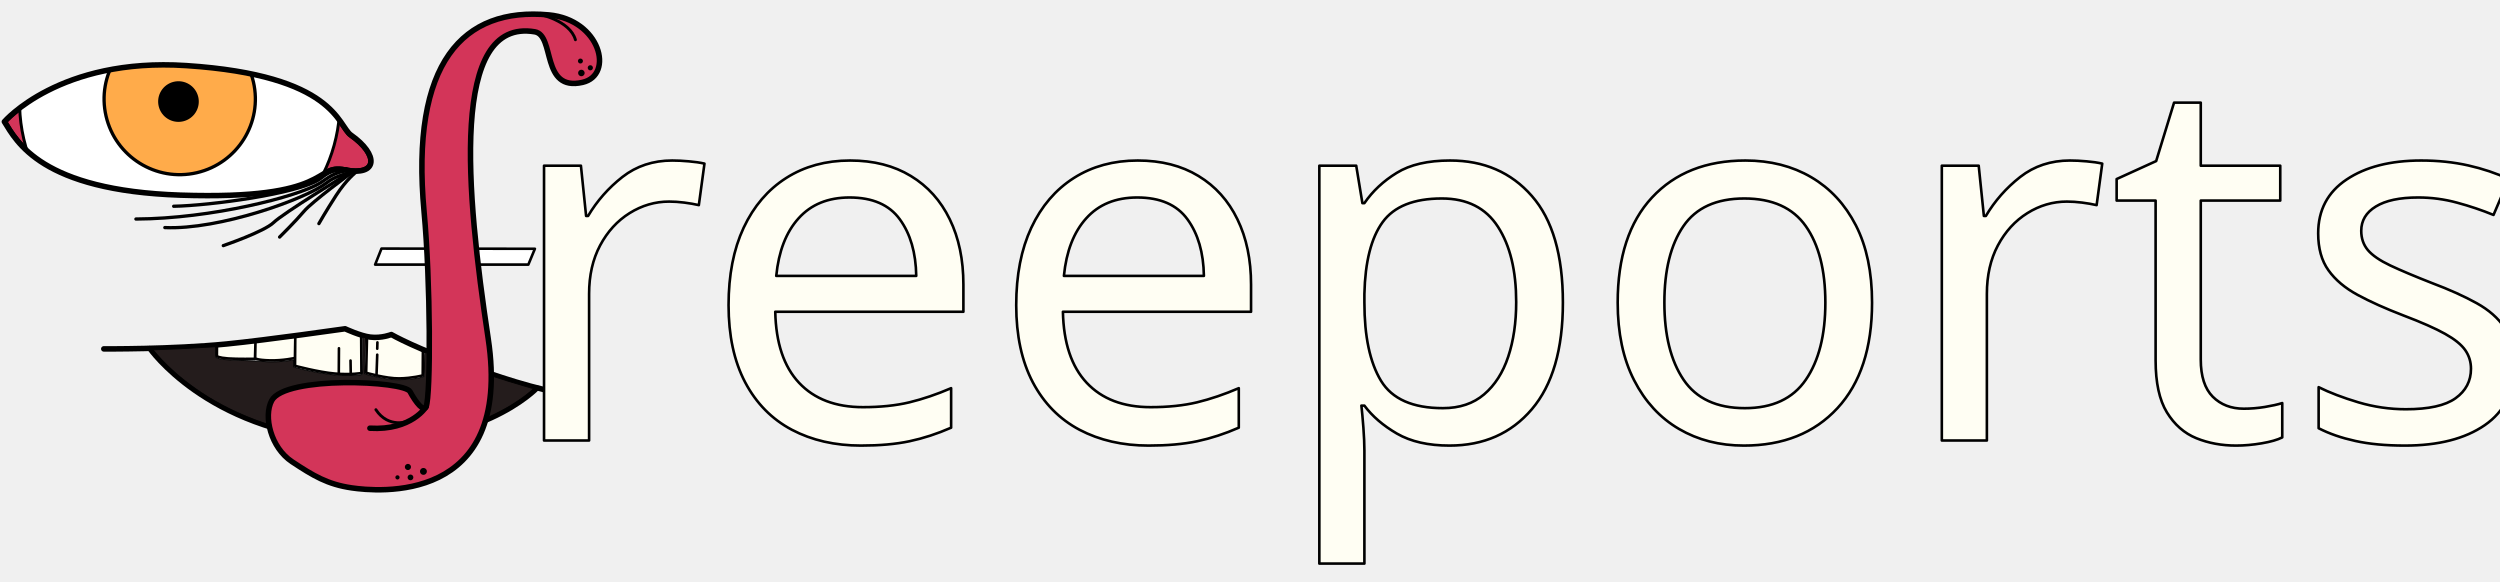
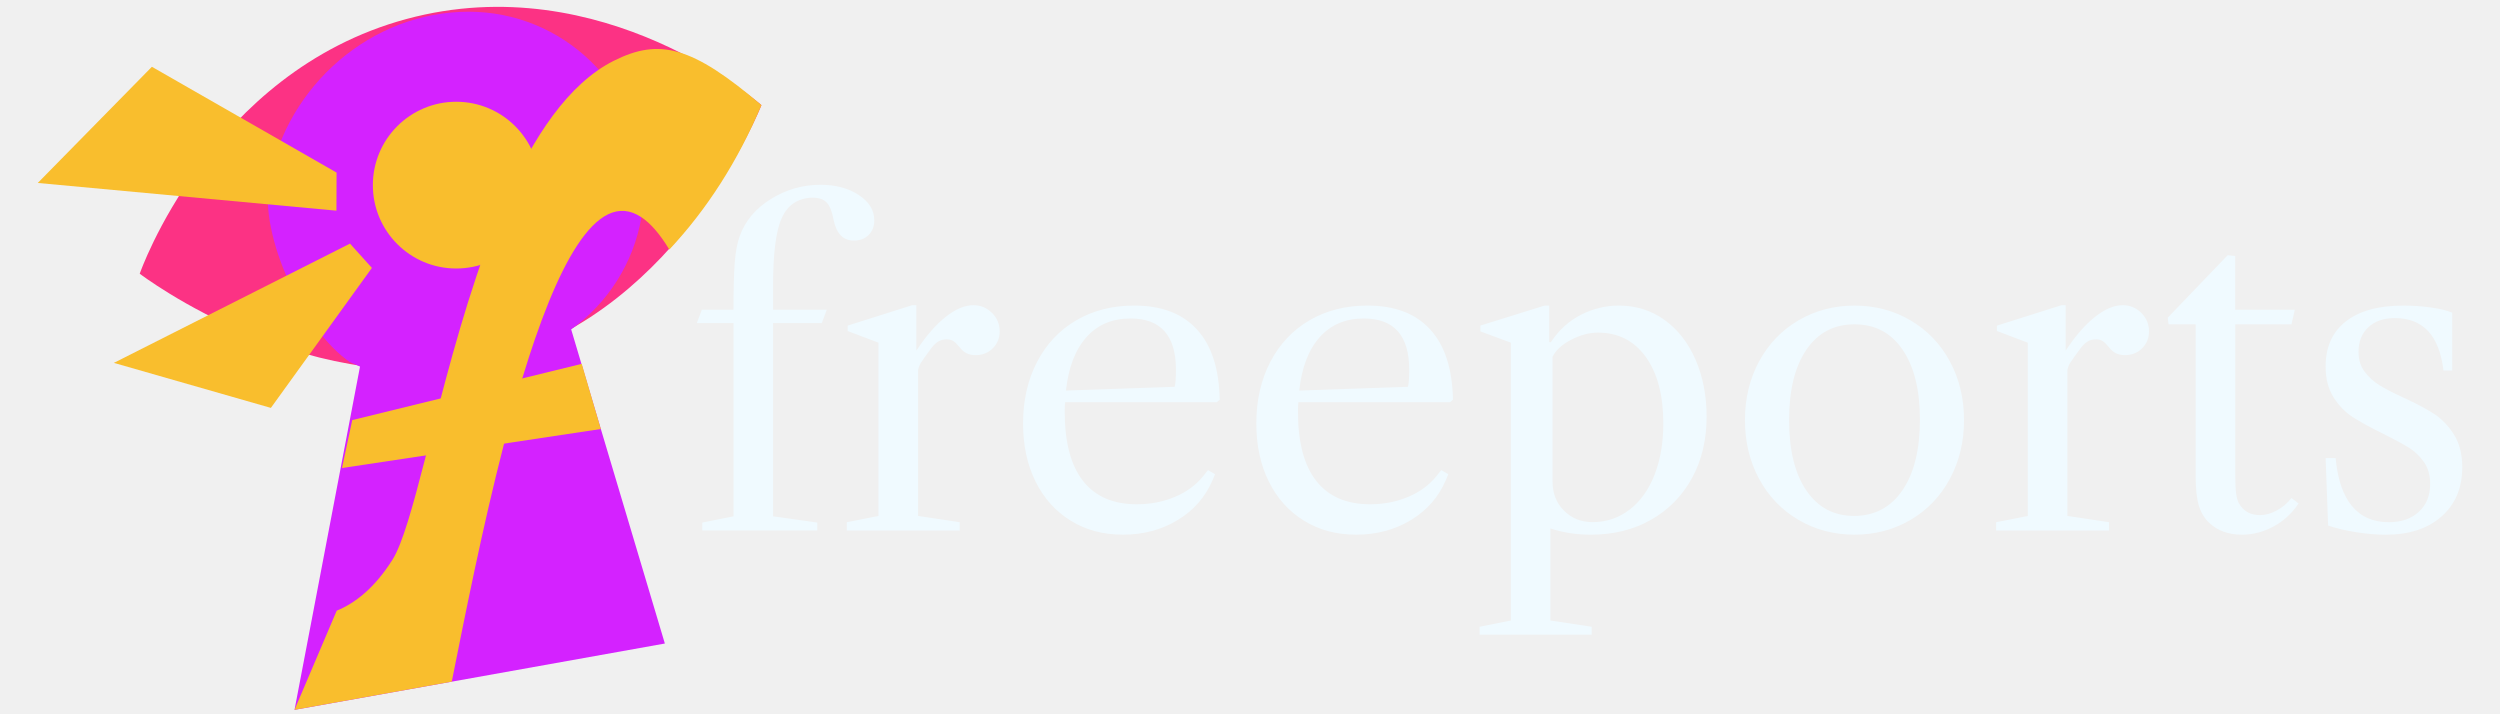
- <svg xmlns="http://www.w3.org/2000/svg" width="430mm" height="100mm" viewBox="0 0 430 100" version="1.1" id="svg1" xml:space="preserve">
-   <defs id="defs1">
-     <clipPath clipPathUnits="userSpaceOnUse" id="clipPath7">
-       <path style="fill:#e9afe9;fill-opacity:0.894;stroke:none;stroke-width:0.769;stroke-linecap:round;stroke-linejoin:round;stroke-dasharray:none;stroke-opacity:1" d="m 35.088,62.03 c 0,0 7.474,-8.736 24.642,-7.609 20.252,1.329 20.556,8.167 22.34,9.416 3.777,2.647 3.718,5.63 -0.813,4.73 -4.354,-0.864 -1.506,4.108 -22.301,3.418 -18.881,-0.627 -22.205,-7.282 -23.868,-9.956 z" id="path8" />
+ <svg xmlns="http://www.w3.org/2000/svg" id="Livello_1" version="1.1" viewBox="0 0 992.82 283.46">
+   <defs id="defs2">
+     <style id="style1">
+       .st0 {
+         fill: none;
+       }
+ 
+       .st1 {
+         fill: #d422ff;
+       }
+ 
+       .st2 {
+         fill: #ffcd40;
+         opacity: .85;
+       }
+ 
+       .st3 {
+         clip-path: url(#clippath-1);
+       }
+ 
+       .st4 {
+         fill: #f9be2d;
+       }
+ 
+       .st5 {
+         fill: #fc3284;
+       }
+ 
+       .st6 {
+         clip-path: url(#clippath);
+       }
+     </style>
+     <clipPath id="clippath">
+       <path class="st0" d="M301.96,41.45S239.17-13.95,160.94,7.27C82.71,28.48,55.07,108.4,55.07,108.4c0,0,69.97,53.45,142.46,33.8,72.49-19.66,104.44-100.75,104.44-100.75Z" id="path1" />
    </clipPath>
-     <clipPath clipPathUnits="userSpaceOnUse" id="clipPath8">
-       <path style="fill:#e9afe9;fill-opacity:0.894;stroke:none;stroke-width:0.769;stroke-linecap:round;stroke-linejoin:round;stroke-dasharray:none;stroke-opacity:1" d="m 35.088,62.03 c 0,0 7.474,-8.736 24.642,-7.609 20.252,1.329 20.556,8.167 22.34,9.416 3.777,2.647 3.718,5.63 -0.813,4.73 -4.354,-0.864 -1.506,4.108 -22.301,3.418 -18.881,-0.627 -22.205,-7.282 -23.868,-9.956 z" id="path9" />
-     </clipPath>
-     <clipPath clipPathUnits="userSpaceOnUse" id="clipPath9">
-       <path style="fill:#e9afe9;fill-opacity:0.894;stroke:none;stroke-width:0.769;stroke-linecap:round;stroke-linejoin:round;stroke-dasharray:none;stroke-opacity:1" d="m 35.088,62.03 c 0,0 7.474,-8.736 24.642,-7.609 20.252,1.329 20.556,8.167 22.34,9.416 3.777,2.647 3.718,5.63 -0.813,4.73 -4.354,-0.864 -1.506,4.108 -22.301,3.418 -18.881,-0.627 -22.205,-7.282 -23.868,-9.956 z" id="path10" />
-     </clipPath>
-     <clipPath clipPathUnits="userSpaceOnUse" id="clipPath10">
-       <path style="fill:#e9afe9;fill-opacity:0.894;stroke:none;stroke-width:0.769;stroke-linecap:round;stroke-linejoin:round;stroke-dasharray:none;stroke-opacity:1" d="m 34.575,61.859 c 0,0 7.474,-8.736 24.642,-7.609 20.252,1.329 20.556,8.167 22.34,9.416 3.777,2.647 3.718,5.63 -0.813,4.73 -4.354,-0.864 -1.506,4.108 -22.301,3.418 C 39.562,71.188 36.238,64.533 34.575,61.859 Z" id="path11" />
-     </clipPath>
-     <clipPath clipPathUnits="userSpaceOnUse" id="clipPath43">
-       <path style="display:none;fill:#ffec1d;fill-opacity:0.313;stroke:#000000;stroke-width:0.45;stroke-linecap:round;stroke-linejoin:round;stroke-dasharray:none;stroke-opacity:1" d="M 96.506,73.881 C 74.163,60.551 54.533,95.688 54.533,95.688 c 0,0 11.734,0.085 21.098,-0.842 7.001,-0.693 20.406,-2.618 20.406,-2.618 0,0 2.618,1.222 4.314,1.432 1.951,0.242 3.633,-0.442 3.633,-0.442 0,0 4.764,2.709 12.947,5.377 4.817,1.57 10.696,4.311 19.35,5.304 0,0 -17.433,-16.687 -39.776,-30.017 z" id="path43" />
-       <path id="lpe_path-effect43" style="display:inline;fill:#ffec1d;fill-opacity:0.313;stroke:#000000;stroke-width:0.45;stroke-linecap:round;stroke-linejoin:round;stroke-dasharray:none;stroke-opacity:1" class="powerclip" d="m 68.756,86.588 h 45.912 v 19.402 H 68.756 Z M 96.506,73.881 C 74.163,60.551 54.533,95.688 54.533,95.688 c 0,0 11.734,0.085 21.098,-0.842 7.001,-0.693 20.406,-2.618 20.406,-2.618 0,0 2.618,1.222 4.314,1.432 1.951,0.242 3.633,-0.442 3.633,-0.442 0,0 4.764,2.709 12.947,5.377 4.817,1.57 10.696,4.311 19.35,5.304 0,0 -17.433,-16.687 -39.776,-30.017 z" />
+     <clipPath id="clippath-1">
+       <path class="st0" d="M302.38,41.75S239.59-13.65,161.36,7.56C83.13,28.78,55.49,108.7,55.49,108.7c0,0,69.97,53.45,142.46,33.8,72.49-19.66,104.44-100.75,104.44-100.75Z" id="path2" />
    </clipPath>
  </defs>
-   <g id="layer2" style="display:inline" />
-   <g id="g29" style="display:inline" clip-path="url(#clipPath43)" transform="translate(-36.67769,-35.67887)">
-     <path style="display:inline;opacity:1;fill:#fffef3;fill-opacity:1;stroke:#020000;stroke-width:0.45;stroke-linecap:round;stroke-linejoin:round;stroke-dasharray:none;stroke-opacity:1" d="m 87.479,93.409 -0.041,3.834 c 0,0 -2.099,0.482 -4.364,0.421 -2.266,-0.06 -2.507,-0.363 -2.507,-0.363 l 0.057,-3.016 -0.088,3.107 c 0,0 -2.991,0.06 -4.622,-0.06 -1.631,-0.121 -1.933,-0.393 -1.933,-0.393 l 0.017,-1.944" id="path22" />
-     <g id="g27" style="display:inline">
-       <path style="display:inline;opacity:1;fill:#fffef3;fill-opacity:1;stroke:#000000;stroke-width:0.45;stroke-linecap:round;stroke-linejoin:round;stroke-dasharray:none;stroke-opacity:1" d="m 87.479,91.898 -0.055,6.703 c 0,0 4.018,1.088 6.857,1.329 2.84,0.242 4.562,-0.091 4.562,-0.091 l -0.054,-8.027" id="path20" />
-       <path style="display:inline;opacity:1;fill:none;fill-opacity:1;stroke:#020000;stroke-width:0.45;stroke-linecap:round;stroke-linejoin:round;stroke-dasharray:none;stroke-opacity:1" d="m 94.948,99.978 0.028,-4.398" id="path24" />
-       <path style="display:inline;opacity:1;fill:none;fill-opacity:1;stroke:#020000;stroke-width:0.45;stroke-linecap:round;stroke-linejoin:round;stroke-dasharray:none;stroke-opacity:1" d="m 97.008,100.007 -0.038,-2.312" id="path25" />
-     </g>
-     <g id="g28" style="display:inline" transform="translate(-0.4229215,-0.4953283)">
-       <path style="display:inline;opacity:1;fill:#fffef3;fill-opacity:1;stroke:#020000;stroke-width:0.45;stroke-linecap:round;stroke-linejoin:round;stroke-dasharray:none;stroke-opacity:1" d="m 100.261,92.724 -0.18,7.569 c 0,0 3.444,0.997 5.679,0.967 2.235,-0.03 4.048,-0.514 4.048,-0.514 l 0.058,-7.671" id="path21" />
-       <path style="display:inline;opacity:1;fill:none;fill-opacity:1;stroke:#020000;stroke-width:0.45;stroke-linecap:round;stroke-linejoin:round;stroke-dasharray:none;stroke-opacity:1" d="m 101.859,100.738 0.126,-3.557" id="path26" />
-       <path style="display:inline;opacity:1;fill:none;fill-opacity:1;stroke:#020000;stroke-width:0.45;stroke-linecap:round;stroke-linejoin:round;stroke-dasharray:none;stroke-opacity:1" d="m 101.984,96.154 0.03,-1.088" id="path27" />
-     </g>
+   <rect style="display:none;opacity:1;fill:#000000;fill-opacity:1;stroke:none;stroke-width:0.189;stroke-linecap:round;stroke-linejoin:round;stroke-opacity:1" id="rect17" width="1323.76" height="739.49" x="-109.825" y="-344.119" />
+   <circle class="st2" cx="181.05" cy="79.33" r="33.11" id="circle3" />
+   <g id="g12" style="stroke:none;stroke-opacity:1;fill:#f0faff;fill-opacity:1">
+     <path d="m 341,77.43 c 4.14,2.7 6.2,6.04 6.2,10.01 0,2.43 -0.74,4.38 -2.23,5.87 -1.49,1.49 -3.45,2.23 -5.87,2.23 -4.3,0 -7,-2.81 -8.11,-8.44 -0.55,-3.09 -1.43,-5.29 -2.65,-6.62 -1.21,-1.32 -3.09,-1.98 -5.62,-1.98 -2.53,0 -5.05,0.66 -7.2,1.98 -2.15,1.32 -3.83,3.37 -5.05,6.12 -2.32,4.96 -3.47,14.06 -3.47,27.3 v 9.1 h 21.34 l -1.98,5.29 h -19.35 v 76.76 l 17.54,2.48 v 3.14 h -45.66 v -3.14 l 12.41,-2.48 v -76.76 h -14.56 l 1.98,-5.29 h 12.57 c 0,-8.27 0.17,-14.53 0.5,-18.78 0.33,-4.24 0.99,-7.75 1.99,-10.5 2.2,-6.06 6.34,-10.97 12.41,-14.72 6.06,-3.75 12.63,-5.62 19.69,-5.62 5.96,0 11,1.35 15.14,4.05 z" id="path4" style="display:inline;fill:#f0faff;fill-opacity:1;stroke:none;stroke-opacity:1" />
+     <path d="M393.94,124.25c2.04,2.04,3.06,4.49,3.06,7.36,0,2.65-.91,4.88-2.73,6.7-1.82,1.82-4.11,2.73-6.87,2.73s-4.74-1.05-6.29-3.14c-.99-1.21-1.85-2.04-2.56-2.48-.72-.44-1.57-.66-2.56-.66-1.32,0-2.48.3-3.47.91-.99.61-2.04,1.68-3.14,3.23-1.88,2.54-3.09,4.25-3.64,5.13-.55.88-.94,1.88-1.16,2.98v57.9l16.54,2.48v3.31h-44.83v-3.31l12.57-2.48v-68.82l-12.24-4.63v-2.15l25.64-8.11h1.65v18.03c3.86-5.84,7.75-10.31,11.66-13.4,3.91-3.09,7.58-4.63,11-4.63,2.87,0,5.32,1.02,7.36,3.06Z" id="path5" style="stroke:none;stroke-opacity:1;fill:#f0faff;fill-opacity:1" />
+     <path d="M423,159.73c-.11.77-.17,2.04-.17,3.81,0,12.13,2.42,21.29,7.28,27.46,4.85,6.18,11.97,9.26,21.34,9.26,5.4,0,10.42-.96,15.05-2.9,4.63-1.93,8.38-4.66,11.25-8.19l1.98-2.48,2.81,1.65-.99,2.32c-2.87,6.73-7.5,12.02-13.89,15.88-6.4,3.86-13.62,5.79-21.67,5.79s-14.75-1.85-20.76-5.54c-6.01-3.69-10.67-8.88-13.98-15.55-3.31-6.67-4.96-14.36-4.96-23.08,0-9.15,1.85-17.29,5.54-24.4,3.69-7.11,8.88-12.63,15.55-16.54,6.67-3.91,14.36-5.87,23.08-5.87,10.81,0,19.11,3.17,24.9,9.51,5.79,6.34,8.79,15.63,9.02,27.87l-1.16.99h-60.21ZM431.43,133.93c-4.41,4.96-7.11,12.02-8.11,21.17l43.18-1.49c.33-1.32.5-3.58.5-6.78,0-13.57-6.01-20.35-18.03-20.35-7.28,0-13.12,2.48-17.54,7.44Z" id="path6" style="stroke:none;stroke-opacity:1;fill:#f0faff;fill-opacity:1" />
+     <path d="M515.63,159.73c-.11.77-.17,2.04-.17,3.81,0,12.13,2.42,21.29,7.28,27.46,4.85,6.18,11.97,9.26,21.34,9.26,5.4,0,10.42-.96,15.05-2.9,4.63-1.93,8.38-4.66,11.25-8.19l1.98-2.48,2.81,1.65-.99,2.32c-2.87,6.73-7.5,12.02-13.89,15.88-6.4,3.86-13.62,5.79-21.67,5.79s-14.75-1.85-20.76-5.54c-6.01-3.69-10.67-8.88-13.98-15.55-3.31-6.67-4.96-14.36-4.96-23.08,0-9.15,1.85-17.29,5.54-24.4,3.69-7.11,8.88-12.63,15.55-16.54,6.67-3.91,14.36-5.87,23.08-5.87,10.81,0,19.11,3.17,24.9,9.51,5.79,6.34,8.79,15.63,9.02,27.87l-1.16.99h-60.21ZM524.07,133.93c-4.41,4.96-7.11,12.02-8.11,21.17l43.18-1.49c.33-1.32.5-3.58.5-6.78,0-13.57-6.01-20.35-18.03-20.35-7.28,0-13.12,2.48-17.54,7.44Z" id="path7" style="stroke:none;stroke-opacity:1;fill:#f0faff;fill-opacity:1" />
+     <path d="M632.09,248.9v3.14h-44.5v-3.14l12.41-2.48v-110.34l-12.08-4.47v-2.32l25.48-7.94h1.82v14.56h.66c3.2-4.85,7.2-8.49,11.99-10.92,4.8-2.42,9.79-3.64,14.97-3.64,6.84,0,12.9,1.9,18.2,5.71,5.29,3.81,9.4,9.07,12.32,15.8,2.92,6.73,4.38,14.28,4.38,22.66,0,9.16-1.93,17.26-5.79,24.32-3.86,7.06-9.26,12.57-16.21,16.54-6.95,3.97-14.94,5.96-23.99,5.96-5.74,0-11.08-.83-16.05-2.48v36.56l16.38,2.48ZM647.15,202.41c4.3-3.31,7.61-7.94,9.93-13.9,2.32-5.96,3.47-12.74,3.47-20.35,0-11.14-2.32-19.93-6.95-26.39-4.63-6.45-10.97-9.68-19.02-9.68-3.42,0-6.95.94-10.59,2.81-3.64,1.88-6.12,4.14-7.44,6.78v49.46c0,4.74,1.51,8.63,4.55,11.66,3.03,3.03,6.81,4.55,11.33,4.55,5.51,0,10.42-1.65,14.72-4.96Z" id="path8" style="stroke:none;stroke-opacity:1;fill:#f0faff;fill-opacity:1" />
+     <path d="M758.72,127.23c6.67,3.92,11.88,9.35,15.63,16.29,3.75,6.95,5.62,14.72,5.62,23.32s-1.88,16.38-5.62,23.33c-3.75,6.95-8.96,12.38-15.63,16.29-6.67,3.92-14.09,5.87-22.25,5.87s-15.58-1.96-22.25-5.87c-6.67-3.91-11.88-9.35-15.63-16.29-3.75-6.95-5.62-14.72-5.62-23.33s1.87-16.38,5.62-23.32c3.75-6.95,8.96-12.38,15.63-16.29,6.67-3.91,14.09-5.87,22.25-5.87s15.58,1.96,22.25,5.87ZM717.37,194.8c4.58,6.73,10.89,10.09,18.94,10.09s14.56-3.39,19.19-10.17c4.63-6.78,6.95-16.13,6.95-28.04s-2.29-21.06-6.87-27.79c-4.58-6.73-10.95-10.09-19.11-10.09s-14.53,3.37-19.11,10.09c-4.58,6.73-6.86,16.05-6.86,27.96s2.29,21.23,6.86,27.96Z" id="path9" style="stroke:none;stroke-opacity:1;fill:#f0faff;fill-opacity:1" />
+     <path d="M850.37,124.25c2.04,2.04,3.06,4.49,3.06,7.36,0,2.65-.91,4.88-2.73,6.7s-4.11,2.73-6.87,2.73-4.74-1.05-6.29-3.14c-.99-1.21-1.85-2.04-2.56-2.48-.72-.44-1.57-.66-2.56-.66-1.32,0-2.48.3-3.47.91-.99.61-2.04,1.68-3.14,3.23-1.88,2.54-3.09,4.25-3.64,5.13-.55.88-.94,1.88-1.16,2.98v57.9l16.54,2.48v3.31h-44.83v-3.31l12.57-2.48v-68.82l-12.24-4.63v-2.15l25.64-8.11h1.65v18.03c3.86-5.84,7.75-10.31,11.66-13.4,3.91-3.09,7.58-4.63,11-4.63,2.87,0,5.32,1.02,7.36,3.06Z" id="path10" style="stroke:none;stroke-opacity:1;fill:#f0faff;fill-opacity:1" />
+     <path d="M877.41,207.71c-1.99-1.87-3.39-4.22-4.22-7.03-.83-2.81-1.24-6.75-1.24-11.83v-60.05h-10.75l-.33-2.65,23.82-24.81,2.98.33v21.34h23.66l-1.32,5.79h-22.33v58.56c0,3.97.11,6.81.33,8.52.22,1.71.6,3.06,1.16,4.05,1.76,3.09,4.52,4.63,8.27,4.63,2.21,0,4.44-.6,6.7-1.82,2.26-1.21,4.22-2.87,5.87-4.96l2.81,2.15c-2.54,3.86-5.82,6.89-9.84,9.1-4.03,2.2-8.24,3.31-12.65,3.31-5.29,0-9.59-1.55-12.9-4.63Z" id="path11" style="stroke:none;stroke-opacity:1;fill:#f0faff;fill-opacity:1" />
+     <path d="M965.33,122.1c3.58.5,6.42,1.19,8.52,2.07v22.99h-3.47c-1.65-13.9-8.11-20.84-19.35-20.84-4.41,0-7.91,1.21-10.5,3.64-2.59,2.43-3.89,5.68-3.89,9.76,0,3.09.8,5.71,2.4,7.86,1.6,2.15,3.56,3.94,5.87,5.38,2.32,1.43,5.51,3.09,9.59,4.96,5.07,2.32,9.12,4.47,12.16,6.45,3.03,1.98,5.65,4.71,7.86,8.19,2.21,3.47,3.31,7.8,3.31,12.99,0,8.16-2.73,14.67-8.19,19.52-5.46,4.85-12.88,7.28-22.25,7.28-3.53,0-7.42-.33-11.66-.99-4.25-.66-7.97-1.54-11.17-2.65l-.99-26.8h3.97c.77,8.38,2.92,14.72,6.45,19.02,3.53,4.3,8.44,6.45,14.72,6.45,4.96,0,8.93-1.38,11.91-4.14,2.98-2.76,4.47-6.45,4.47-11.08,0-3.42-.83-6.31-2.48-8.68-1.65-2.37-3.7-4.3-6.12-5.79-2.43-1.49-5.85-3.33-10.26-5.54-4.96-2.42-8.93-4.6-11.91-6.53-2.98-1.93-5.52-4.55-7.61-7.86-2.1-3.31-3.14-7.39-3.14-12.24,0-7.72,2.67-13.67,8.02-17.87,5.35-4.19,12.93-6.29,22.75-6.29,3.75,0,7.42.25,11,.74Z" id="path12" style="stroke:none;stroke-opacity:1;fill:#f0faff;fill-opacity:1" />
  </g>
-   <g id="g3" transform="matrix(1.268787,0,0,1.268787,-43.76837,-57.7682)" style="display:inline">
-     <path style="fill:#e9afe9;fill-opacity:0.894;stroke:none;stroke-width:0.769;stroke-linecap:round;stroke-linejoin:round;stroke-dasharray:none;stroke-opacity:1" d="m 35.088,62.03 c 0,0 7.474,-8.736 24.642,-7.609 20.252,1.329 20.556,8.167 22.34,9.416 3.777,2.647 3.718,5.63 -0.813,4.73 -4.354,-0.864 -1.506,4.108 -22.301,3.418 C 40.075,71.359 36.751,64.704 35.088,62.03 Z" id="path7" />
-     <path style="fill:#d33559;fill-opacity:1;stroke:#000000;stroke-width:0.769;stroke-linecap:round;stroke-linejoin:round;stroke-dasharray:none;stroke-opacity:1" d="m 34.575,61.859 c 0,0 7.474,-8.736 24.642,-7.609 20.252,1.329 20.556,8.167 22.34,9.416 3.777,2.647 3.718,5.63 -0.813,4.73 -4.354,-0.864 -1.506,4.108 -22.301,3.418 C 39.562,71.188 36.238,64.533 34.575,61.859 Z" id="path5" transform="translate(0.5126582,0.1708861)" clip-path="url(#clipPath10)" />
-     <path style="fill:#ffffff;fill-opacity:1;stroke:#000000;stroke-width:0.4;stroke-linecap:round;stroke-linejoin:round;stroke-dasharray:none;stroke-opacity:1" id="path1" d="M 63.76,80.611 A 21.703,21.703 0 0 1 37.719,64.372 21.703,21.703 0 0 1 53.954,38.328 a 21.703,21.703 0 0 1 26.047,16.229 21.703,21.703 0 0 1 -16.224,26.05" clip-path="url(#clipPath9)" />
-     <path style="fill:#ffab4a;fill-opacity:1;stroke:#000000;stroke-width:0.45;stroke-linecap:round;stroke-linejoin:round;stroke-dasharray:none;stroke-opacity:1" id="path2" d="M 61.175,68.944 A 10.253,10.253 0 0 1 48.873,61.272 10.253,10.253 0 0 1 56.542,48.968 10.253,10.253 0 0 1 68.848,56.635 10.253,10.253 0 0 1 61.183,68.942" clip-path="url(#clipPath8)" />
-     <path style="opacity:1;fill:#000000;fill-opacity:1;stroke-width:1.896;stroke-linecap:round;stroke-linejoin:round" id="path3" d="m 59.312,61.981 a 2.755,2.755 0 0 1 -3.306,-2.061 2.755,2.755 0 0 1 2.061,-3.306 2.755,2.755 0 0 1 3.306,2.06 2.755,2.755 0 0 1 -2.059,3.307" clip-path="url(#clipPath7)" />
-     <path style="fill:#e9afaf;fill-opacity:0;stroke:#000000;stroke-width:0.749;stroke-linecap:round;stroke-linejoin:round;stroke-dasharray:none;stroke-opacity:1" d="m 34.575,61.859 c 0,0 7.474,-8.736 24.642,-7.609 20.252,1.329 20.556,8.167 22.34,9.416 3.777,2.647 3.718,5.63 -0.813,4.73 -4.354,-0.864 -1.506,4.108 -22.301,3.418 C 39.562,71.188 36.238,64.533 34.575,61.859 Z" id="path4" transform="translate(0.5126582,0.1708861)" clip-path="none" />
-     <g id="g17" transform="translate(0.5126582,0.1708861)">
-       <path style="display:inline;opacity:1;fill:none;fill-opacity:0.894;stroke:#000000;stroke-width:0.45;stroke-linecap:round;stroke-linejoin:round;stroke-dasharray:none;stroke-opacity:1" d="m 81.503,68.423 c -2.407,0.274 -3.08,1.106 -4.109,1.74 -3.021,1.861 -14.783,4.843 -24.983,4.889" id="path12" />
-       <path style="display:inline;opacity:1;fill:none;fill-opacity:0.894;stroke:#000000;stroke-width:0.45;stroke-linecap:round;stroke-linejoin:round;stroke-dasharray:none;stroke-opacity:1" d="m 80.929,68.241 c -2.347,0.153 -2.929,0.955 -3.656,1.438 -2.956,1.964 -14.842,3.553 -19.744,3.641" id="path13" />
-       <path style="opacity:1;fill:none;fill-opacity:0.894;stroke:#000000;stroke-width:0.45;stroke-linecap:round;stroke-linejoin:round;stroke-dasharray:none;stroke-opacity:1" d="m 82.621,68.392 c -2.407,0.697 -3.291,0.925 -4.381,1.77 -2.803,2.176 -14.572,6.387 -21.909,6.049" id="path14" />
-       <path style="opacity:1;fill:none;fill-opacity:0.894;stroke:#000000;stroke-width:0.45;stroke-linecap:round;stroke-linejoin:round;stroke-dasharray:none;stroke-opacity:1" d="m 82.288,68.664 c 0,0 -1.329,0.997 -2.749,3.202 -1.42,2.205 -2.326,3.806 -2.326,3.806" id="path15" />
-       <path style="opacity:1;fill:none;fill-opacity:0.894;stroke:#000000;stroke-width:0.45;stroke-linecap:round;stroke-linejoin:round;stroke-dasharray:none;stroke-opacity:1" d="m 81.714,68.725 c 0,0 -5.438,3.988 -6.525,5.287 -1.088,1.299 -3.301,3.483 -3.301,3.483" id="path16" />
-       <path style="opacity:1;fill:none;fill-opacity:0.894;stroke:#000000;stroke-width:0.45;stroke-linecap:round;stroke-linejoin:round;stroke-dasharray:none;stroke-opacity:1" d="m 80.808,69.117 c 0,0 -8.458,5.166 -9.727,6.404 -1.269,1.239 -6.826,3.135 -6.826,3.135" id="path17" />
-     </g>
+   <g class="st3" clip-path="url(#clippath-1)" id="g13">
+     <path class="st5" d="M302.38,41.75S239.59-13.65,161.36,7.56C83.13,28.78,55.49,108.7,55.49,108.7c0,0,69.97,53.45,142.46,33.8,72.49-19.66,104.44-100.75,104.44-100.75Z" id="path13" />
  </g>
-   <path style="display:inline;fill:#ffffff;fill-opacity:1;stroke:#000000;stroke-width:0.45;stroke-linecap:round;stroke-linejoin:round;stroke-dasharray:none;stroke-opacity:1" d="m 65.617,42.757 -1.095,2.755 h 26.353 l 1.128,-2.722 z" id="path36" />
-   <g id="g6" style="display:inline" transform="translate(-36.67769,-35.67887)">
-     <path style="display:inline;opacity:1;fill:none;fill-opacity:1;stroke:#000000;stroke-width:0.95;stroke-linecap:round;stroke-linejoin:round;stroke-dasharray:none;stroke-opacity:1" d="m 54.533,95.688 c 0,0 11.734,0.085 21.098,-0.842 7.001,-0.693 20.406,-2.618 20.406,-2.618 0,0 2.618,1.222 4.314,1.432 1.951,0.242 3.633,-0.442 3.633,-0.442 0,0 4.764,2.709 12.947,5.377 4.817,1.57 11.283,4.053 19.35,5.304" id="path18" />
-     <path style="display:inline;fill:#241c1c;fill-opacity:1;stroke:#000000;stroke-width:0.603;stroke-linecap:round;stroke-linejoin:round;stroke-dasharray:none;stroke-opacity:1" d="m 306.912,408.95 c -20.729,-7.696 -36.789,-16.816 -52.222,-29.656 -4.395,-3.656 -11.349,-10.47 -14.666,-14.37 l -2.263,-2.661 2.643,-0.078 c 7.744,-0.227 21.995,-0.905 28.544,-1.357 4.098,-0.283 7.97,-0.515 8.604,-0.515 l 1.153,-8.8e-4 v 3.362 c 0,3.31 0.015,3.369 0.976,3.858 1.888,0.96 6.046,1.378 16.587,1.667 5.854,0.161 12.241,0.475 14.192,0.699 4.577,0.525 13.204,0.083 18.007,-0.922 l 0.976,-0.204 v 2.325 2.325 l 1.863,0.536 c 7.37,2.121 19.758,4.335 27.267,4.873 5.312,0.381 14.561,0.029 15.566,-0.593 0.238,-0.147 0.365,-4.385 0.365,-12.219 v -11.993 l 0.89,0.17 0.89,0.17 -0.176,4.837 c -0.097,2.66 -0.263,7.917 -0.368,11.681 l -0.191,6.844 1.163,0.483 c 1.331,0.553 9.72,2.41 13.936,3.085 6.756,1.081 22.571,-0.219 23.678,-1.947 0.143,-0.224 0.263,-3.8 0.266,-7.947 0.004,-5.097 0.128,-7.54 0.384,-7.54 0.208,0 0.704,0.174 1.101,0.387 0.707,0.378 0.718,0.576 0.49,8.959 -0.393,14.475 -1.157,24.466 -1.972,25.784 -0.684,1.107 -3.997,-2.461 -6.968,-7.506 -0.879,-1.492 -1.945,-3.037 -2.37,-3.433 -5.118,-4.774 -40.303,-7.053 -63.574,-4.117 -11.61,1.465 -19.859,3.998 -24.482,7.518 -3.523,2.683 -5.342,8.176 -5.049,15.251 0.116,2.809 0.048,3.987 -0.231,3.975 -0.218,-0.009 -2.472,-0.787 -5.009,-1.729 z" id="path37" transform="scale(0.2645833)" />
-     <path style="display:inline;fill:#241c1c;fill-opacity:1;stroke:#000000;stroke-width:0.603;stroke-linecap:round;stroke-linejoin:round;stroke-dasharray:none;stroke-opacity:1" d="m 456.116,405.663 c 0.003,-0.257 0.235,-1.442 0.516,-2.634 0.995,-4.218 1.967,-12.1 2.197,-17.808 0.205,-5.085 0.301,-5.756 0.797,-5.564 1.969,0.761 17.663,5.594 21.407,6.592 2.487,0.663 4.522,1.316 4.524,1.451 0.003,0.343 -4.402,3.929 -7.882,6.417 -4.394,3.141 -8.75,5.757 -14.646,8.796 -5.939,3.061 -6.921,3.452 -6.914,2.75 z" id="path38" transform="scale(0.2645833)" />
-     <path style="display:inline;opacity:1;fill:none;fill-opacity:1;stroke:#000000;stroke-width:0.85;stroke-linecap:round;stroke-linejoin:round;stroke-dasharray:none;stroke-opacity:1" d="m 62.39,95.594 c 0,0 9.688,14.063 33.13,15.876 23.442,1.813 33.577,-9.063 33.577,-9.063" id="path19" />
-     <g id="g7" style="display:inline">
-       <path style="display:inline;opacity:1;fill:#d33559;fill-opacity:1;stroke:#000000;stroke-width:0.95;stroke-linecap:round;stroke-linejoin:round;stroke-dasharray:none;stroke-opacity:1" d="m 109.97,105.628 c 0.807,-1.956 0.76,-21.532 -0.348,-33.496 -2.386,-25.753 6.707,-35.264 21.452,-33.892 8.857,0.824 11.306,10.356 5.793,11.608 -7.199,1.635 -4.676,-8.108 -8.213,-8.7 -14.583,-2.441 -11.828,27.391 -8.008,52.754 4.339,28.809 -19.295,26.298 -23.464,25.694 -4.169,-0.604 -6.616,-2.084 -10.271,-4.501 -3.655,-2.417 -4.948,-7.788 -3.504,-10.513 2.282,-4.308 22.8,-3.407 23.792,-1.55 1.039,1.947 2.377,3.554 2.772,2.596 z" id="path29" />
-       <path style="display:inline;fill:#d33559;fill-opacity:0;stroke:#000000;stroke-width:0.95;stroke-linecap:round;stroke-linejoin:round;stroke-dasharray:none;stroke-opacity:1" d="m 109.97,105.628 c 0,0 -2.466,4.133 -9.668,3.702" id="path6" />
-       <g id="g31" transform="translate(9.293856,0.6571413)">
-         <path style="fill:#000000;fill-opacity:1;stroke:none;stroke-width:0.291;stroke-linecap:round;stroke-linejoin:round;stroke-opacity:1" id="path23" d="m 95.832,117.485 a 0.364,0.364 0 0 1 -0.437,-0.272 0.364,0.364 0 0 1 0.272,-0.437 0.364,0.364 0 0 1 0.437,0.272 0.364,0.364 0 0 1 -0.272,0.437" />
-         <path style="fill:#000000;fill-opacity:1;stroke:none;stroke-width:0.397;stroke-linecap:round;stroke-linejoin:round;stroke-opacity:1" id="path28" d="m 98.097,117.619 a 0.497,0.497 0 0 1 -0.596,-0.372 0.497,0.497 0 0 1 0.372,-0.596 0.497,0.497 0 0 1 0.596,0.372 0.497,0.497 0 0 1 -0.371,0.596" />
-         <path style="fill:#000000;fill-opacity:1;stroke:none;stroke-width:0.423;stroke-linecap:round;stroke-linejoin:round;stroke-opacity:1" id="path30" d="m 97.666,115.857 a 0.53,0.53 0 0 1 -0.636,-0.397 0.53,0.53 0 0 1 0.397,-0.636 0.53,0.53 0 0 1 0.636,0.396 0.53,0.53 0 0 1 -0.396,0.636" />
-         <path style="fill:#000000;fill-opacity:1;stroke:none;stroke-width:0.477;stroke-linecap:round;stroke-linejoin:round;stroke-opacity:1" id="path31" d="m 100.349,116.684 a 0.596,0.596 0 0 1 -0.716,-0.446 0.596,0.596 0 0 1 0.446,-0.716 0.596,0.596 0 0 1 0.716,0.446 0.596,0.596 0 0 1 -0.446,0.716" />
-       </g>
-       <g id="g35" transform="translate(38.31947,-68.4829)">
-         <path style="fill:#000000;fill-opacity:1;stroke:none;stroke-width:0.45;stroke-linecap:round;stroke-linejoin:round;stroke-opacity:1" id="path32" d="m 98.483,117.264 a 0.563,0.563 0 0 1 -0.676,-0.421 0.563,0.563 0 0 1 0.421,-0.676 0.563,0.563 0 0 1 0.676,0.421 0.563,0.563 0 0 1 -0.421,0.676" />
-         <path style="fill:#000000;fill-opacity:1;stroke:none;stroke-width:0.357;stroke-linecap:round;stroke-linejoin:round;stroke-opacity:1" id="path33" d="m 99.994,116.26 a 0.447,0.447 0 0 1 -0.536,-0.335 0.447,0.447 0 0 1 0.334,-0.537 0.447,0.447 0 0 1 0.537,0.334 0.447,0.447 0 0 1 -0.334,0.537" />
-         <path style="fill:#000000;fill-opacity:1;stroke:none;stroke-width:0.344;stroke-linecap:round;stroke-linejoin:round;stroke-opacity:1" id="path34" d="m 98.29,115.08 a 0.431,0.431 0 0 1 -0.517,-0.322 0.431,0.431 0 0 1 0.322,-0.517 0.431,0.431 0 0 1 0.517,0.322 0.431,0.431 0 0 1 -0.322,0.517" />
-       </g>
-     </g>
-     <path style="fill:none;fill-opacity:1;stroke:#000000;stroke-width:0.5;stroke-linecap:round;stroke-linejoin:round;stroke-dasharray:none;stroke-opacity:1" d="m 129.373,38.129 c 0,0 5.326,1.046 6.277,4.388" id="path40" />
-     <path style="fill:none;fill-opacity:1;stroke:#000000;stroke-width:0.5;stroke-linecap:round;stroke-linejoin:round;stroke-dasharray:none;stroke-opacity:1" d="m 107.038,108.103 c 0,0 -3.511,1.402 -5.707,-1.959" id="path41" />
+   <path class="st1" d="M264.04,255.56l-84.63,15.15-62.45,11.19,7.52-39.38,18.49-96.94-4.05-1.8c-18.3-12.53-36.1-49.95-31.99-72.08C113.96,33.86,147.62,4.65,186.09,4.65c18.77,0,35.82,7.44,48.35,19.54,13.16,12.66,21.32,30.46,21.32,50.15,0,4.07-.35,8.06-1.03,11.94-3.14,18.29-13.45,34.13-27.9,44.54l4.08,13.7,6.39,21.45,26.73,89.59Z" id="path14" />
+   <circle class="st4" cx="181.18" cy="73.52" r="33.11" id="circle14" />
+   <g id="g15">
+     <path class="st4" d="M302.39,41.75c-9.37,22.26-21.6,41.34-36.59,57.36-3.76-6.24-7.46-10.43-11.06-12.83-18.09-12.08-34.17,20.51-47.33,64-2.51,8.3-4.93,17.01-7.23,25.88-8.63,33.37-15.67,69.07-20.77,94.54l-62.45,11.19,16.76-39.38c7.07-2.87,14.93-8.78,22.17-20.28,3.96-6.29,8.04-21.08,12.91-39.95,1.76-6.76,3.61-14.04,5.59-21.65,13.51-51.71,33.28-118.31,69.29-136.45,18.12-9.12,31.09-5.96,58.7,17.56Z" id="path15" />
+     <polygon class="st4" points="135.81 185.87 238.61 170.37 231.03 144.49 139.89 166.83 135.81 185.87" id="polygon15" />
  </g>
-   <text xml:space="preserve" style="font-size:88.194px;line-height:0;font-family:'Londrina Solid';-inkscape-font-specification:'Londrina Solid';text-align:start;letter-spacing:-0.265px;writing-mode:lr-tb;direction:ltr;text-anchor:start;display:inline;opacity:1;fill:#fffef3;fill-opacity:1;stroke:#000000;stroke-width:0.45;stroke-linecap:round;stroke-linejoin:round;stroke-dasharray:none;stroke-opacity:1" x="63.405" y="75.767" id="text29">
-     <tspan id="tspan29" style="font-style:normal;font-variant:normal;font-weight:normal;font-stretch:normal;font-size:88.194px;font-family:'Libre Caslon Text';-inkscape-font-specification:'Libre Caslon Text';stroke-width:0.45" x="63.405" y="75.767"> reeports</tspan>
-   </text>
-   <g id="layer1" style="display:inline" />
+   <polygon class="st4" points="147.69 106.4 107.57 161.99 45.22 144.11 138.99 96.74 147.69 106.4" id="polygon16" />
+   <polygon class="st4" points="133.61 83.67 15 72.66 60.32 26.52 133.66 68.54 133.61 83.67" id="polygon17" />
</svg>
